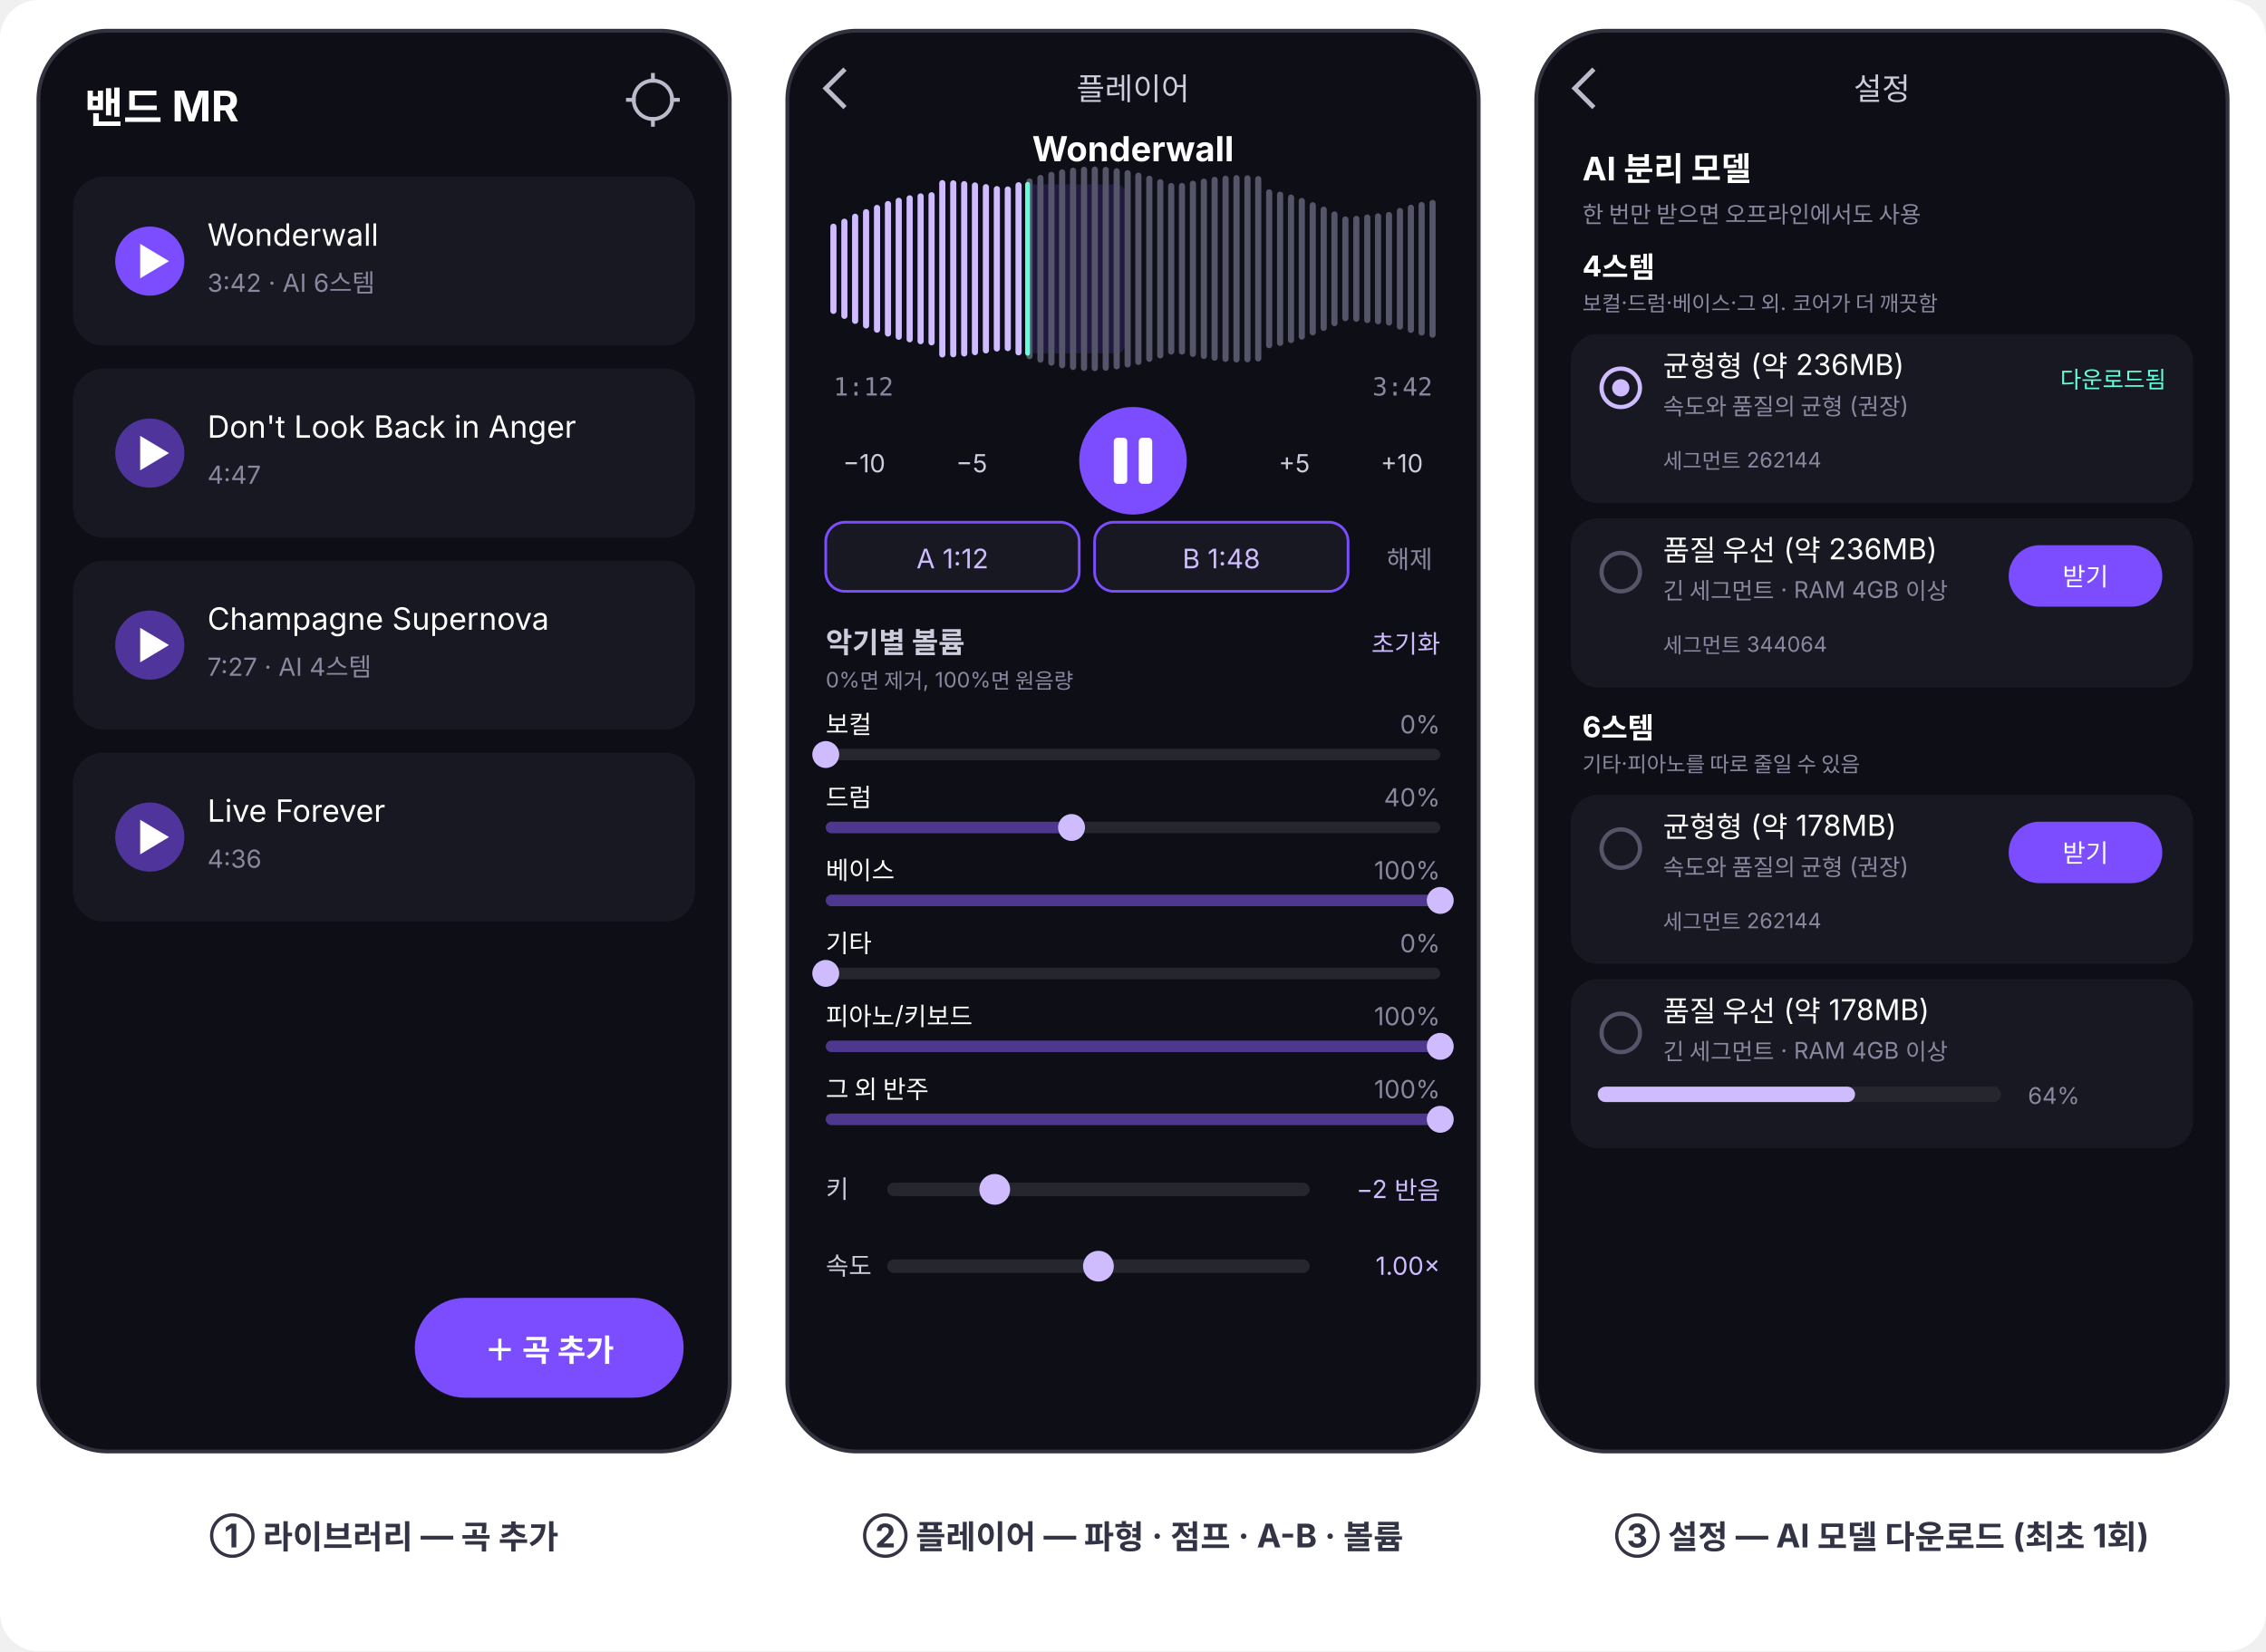
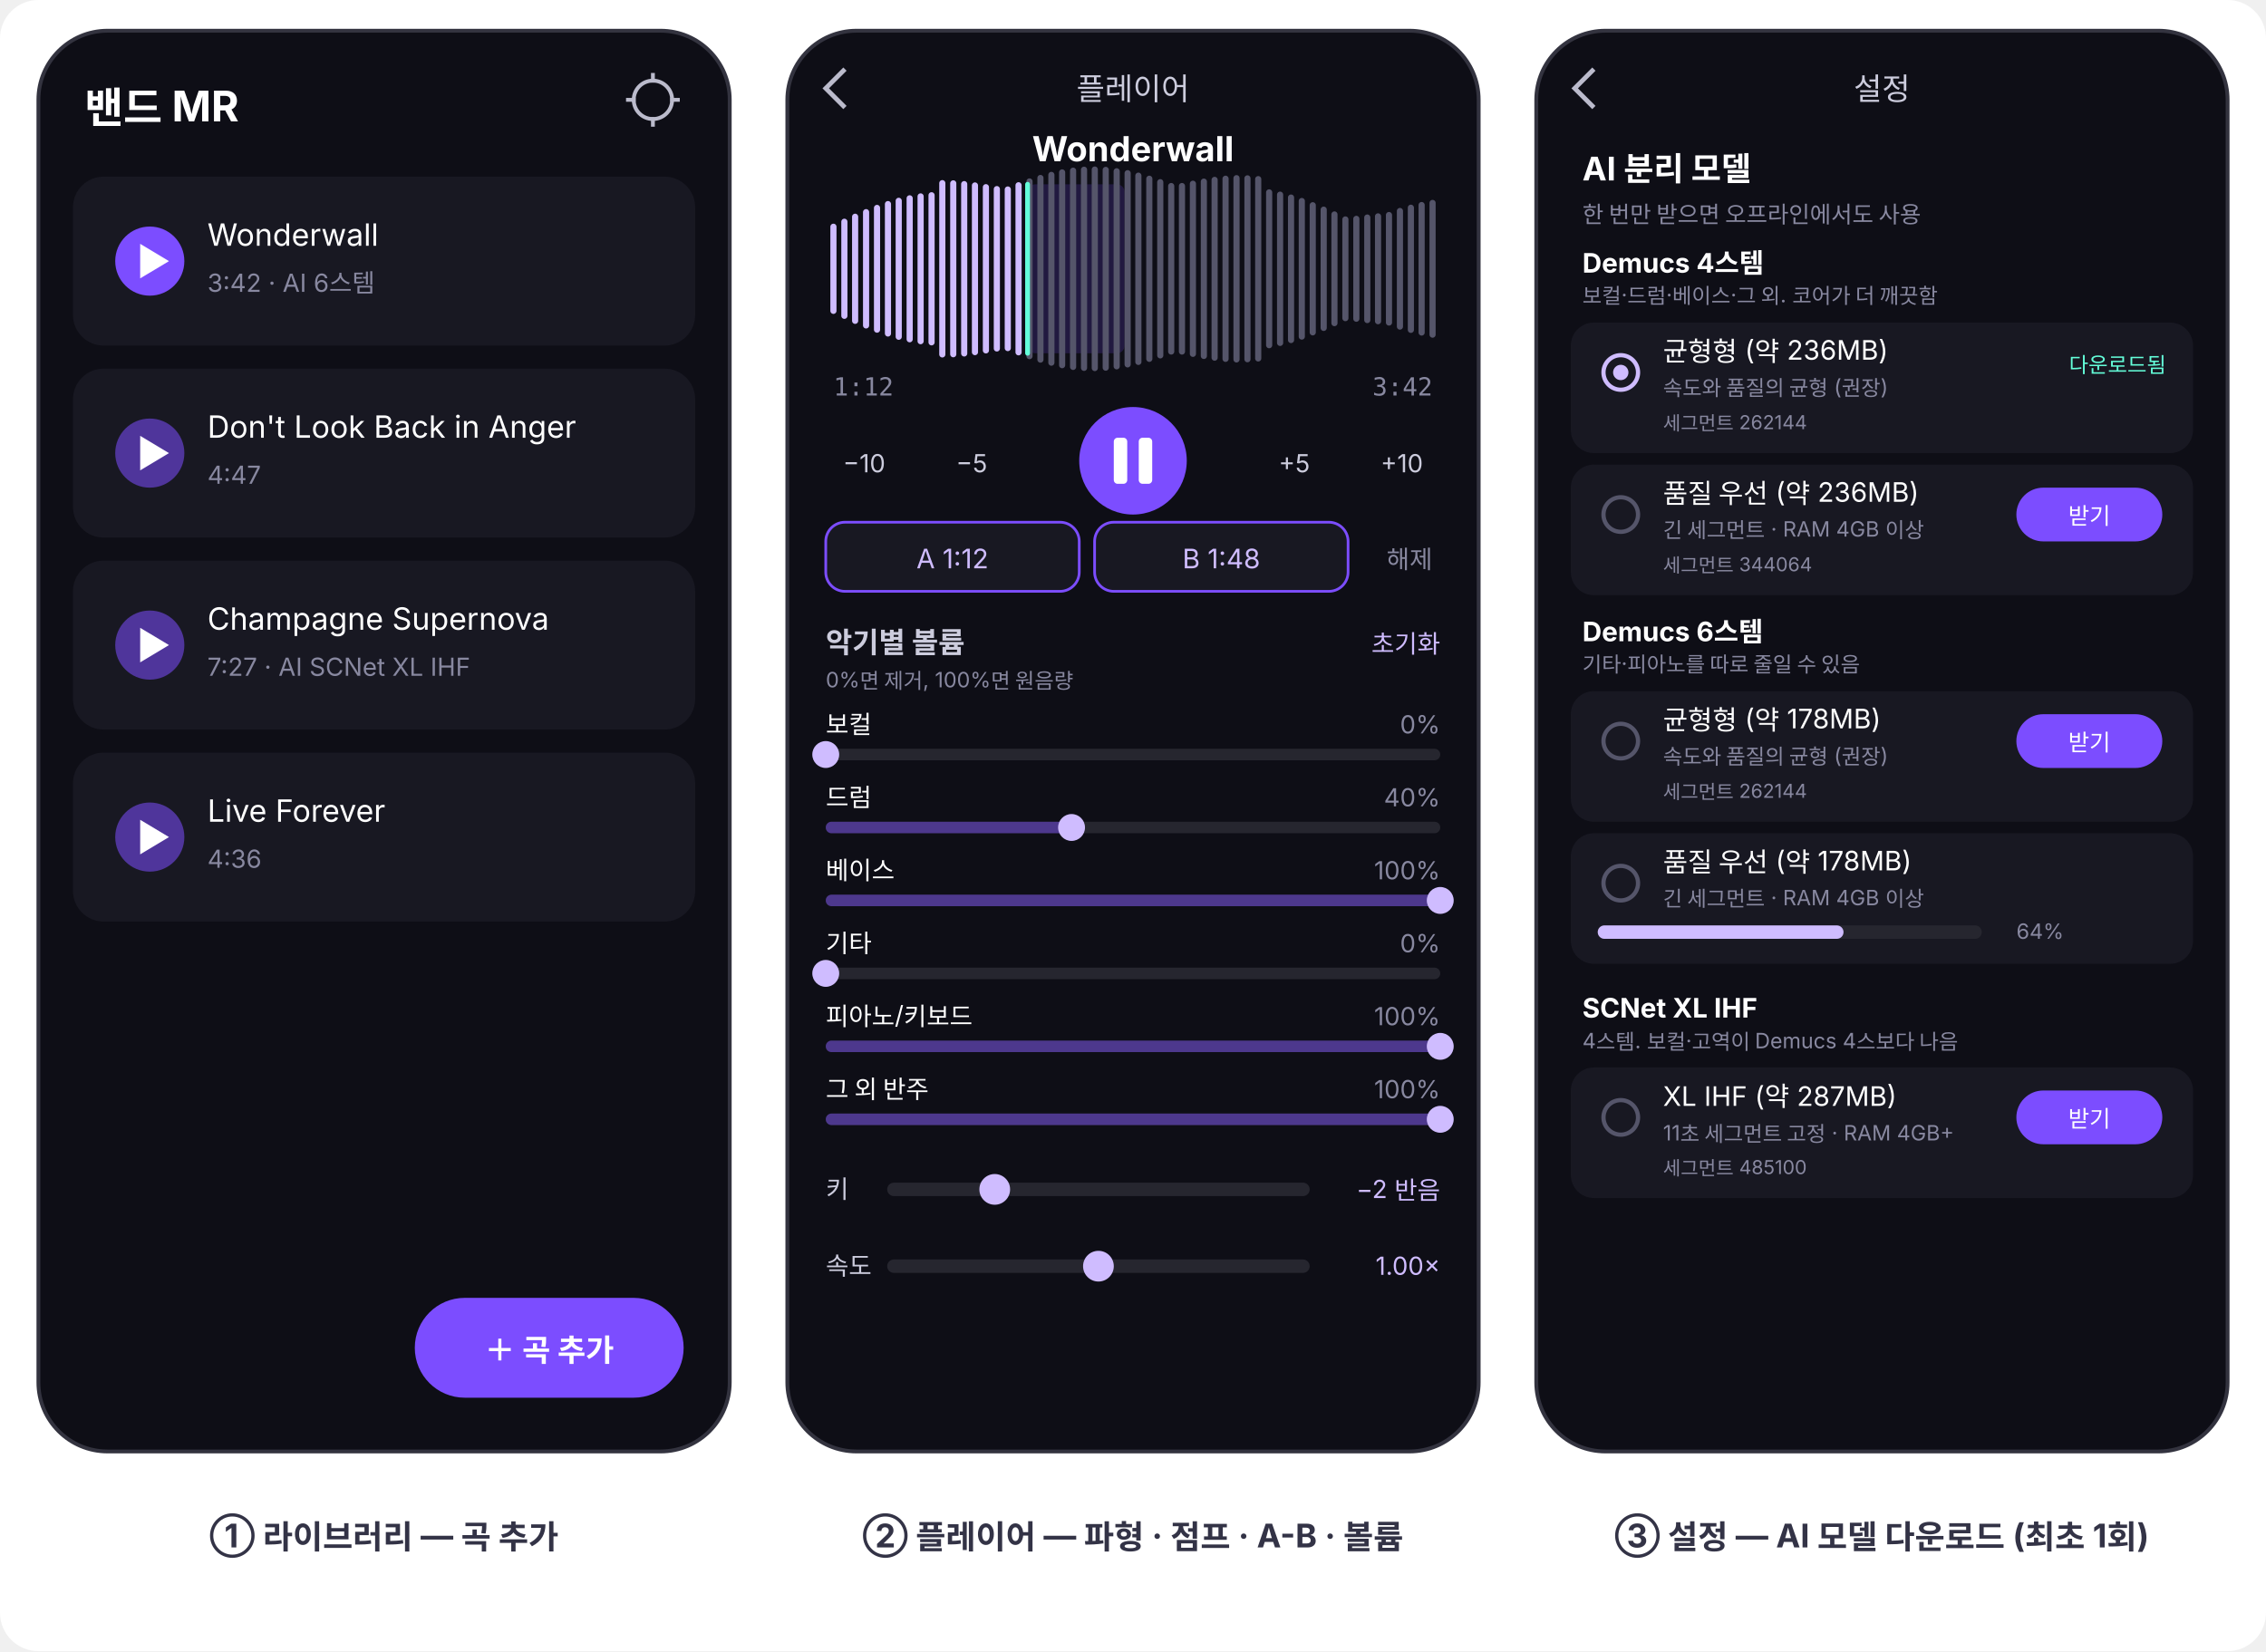
<svg xmlns="http://www.w3.org/2000/svg" width="1180" height="860" viewBox="0 0 1180 860">
  <rect x="0" y="0" width="1180" height="860" rx="20" fill="#ffffff" />
  <g transform="translate(20,16)">
    <rect x="0" y="0" width="360" height="740" rx="36" fill="#0e0e16" stroke="#33333f" stroke-width="2" />
    <text x="24" y="48" font-family="-apple-system,'Segoe UI',sans-serif" font-size="22" font-weight="bold" fill="#ffffff">밴드 MR</text>
    <g transform="translate(320,36)">
      <circle cx="0" cy="0" r="10" fill="none" stroke="#bbbbcc" stroke-width="2" />
      <line x1="0" y1="-14" x2="0" y2="-9" stroke="#bbbbcc" stroke-width="2" />
      <line x1="0" y1="14" x2="0" y2="9" stroke="#bbbbcc" stroke-width="2" />
      <line x1="-14" y1="0" x2="-9" y2="0" stroke="#bbbbcc" stroke-width="2" />
      <line x1="14" y1="0" x2="9" y2="0" stroke="#bbbbcc" stroke-width="2" />
    </g>
    <g font-family="-apple-system,'Segoe UI',sans-serif">
      <rect x="18" y="76" width="324" height="88" rx="16" fill="#181822" />
      <circle cx="58" cy="120" r="18" fill="#7C4DFF" />
      <polygon points="53,111 53,129 68,120" fill="#ffffff" />
      <text x="88" y="112" font-size="16" fill="#ffffff">Wonderwall</text>
      <text x="88" y="136" font-size="13" fill="#8888a0">3:42 · AI 6스템</text>
      <rect x="18" y="176" width="324" height="88" rx="16" fill="#181822" />
      <circle cx="58" cy="220" r="18" fill="#7C4DFF" opacity="0.55" />
      <polygon points="53,211 53,229 68,220" fill="#ffffff" />
      <text x="88" y="212" font-size="16" fill="#ffffff">Don't Look Back in Anger</text>
      <text x="88" y="236" font-size="13" fill="#8888a0">4:47</text>
      <rect x="18" y="276" width="324" height="88" rx="16" fill="#181822" />
      <circle cx="58" cy="320" r="18" fill="#7C4DFF" opacity="0.55" />
      <polygon points="53,311 53,329 68,320" fill="#ffffff" />
      <text x="88" y="312" font-size="16" fill="#ffffff">Champagne Supernova</text>
-       <text x="88" y="336" font-size="13" fill="#8888a0">7:27 · AI 4스템</text>
+       <text x="88" y="336" font-size="13" fill="#8888a0">7:27 · AI SCNet XL IHF</text>
      <rect x="18" y="376" width="324" height="88" rx="16" fill="#181822" />
      <circle cx="58" cy="420" r="18" fill="#7C4DFF" opacity="0.55" />
      <polygon points="53,411 53,429 68,420" fill="#ffffff" />
      <text x="88" y="412" font-size="16" fill="#ffffff">Live Forever</text>
      <text x="88" y="436" font-size="13" fill="#8888a0">4:36</text>
    </g>
    <rect x="196" y="660" width="140" height="52" rx="26" fill="#7C4DFF" />
    <text x="266" y="693" font-family="-apple-system,'Segoe UI',sans-serif" font-size="16" font-weight="bold" fill="#ffffff" text-anchor="middle">＋ 곡 추가</text>
    <text x="180" y="790" font-family="-apple-system,'Segoe UI',sans-serif" font-size="17" font-weight="bold" fill="#333346" text-anchor="middle">① 라이브러리 — 곡 추가</text>
  </g>
  <g transform="translate(410,16)">
    <rect x="0" y="0" width="360" height="740" rx="36" fill="#0e0e16" stroke="#33333f" stroke-width="2" />
    <polyline points="30,40 20,30 30,20" fill="none" stroke="#bbbbcc" stroke-width="2.4" />
    <text x="180" y="36" font-family="-apple-system,'Segoe UI',sans-serif" font-size="16" fill="#ccccdd" text-anchor="middle">플레이어</text>
    <text x="180" y="68" font-family="-apple-system,'Segoe UI',sans-serif" font-size="18" font-weight="bold" fill="#ffffff" text-anchor="middle">Wonderwall</text>
    <g stroke-linecap="round">
      <rect x="125.1" y="80" width="50.5" height="88" rx="4" fill="#7C4DFF" opacity="0.18" />
      <line x1="24.0" y1="102.1" x2="24.0" y2="145.9" stroke="#CFBCFF" stroke-width="3.2" />
      <line x1="29.7" y1="99.5" x2="29.7" y2="148.5" stroke="#CFBCFF" stroke-width="3.2" />
      <line x1="35.3" y1="96.9" x2="35.3" y2="151.1" stroke="#CFBCFF" stroke-width="3.2" />
      <line x1="41.0" y1="94.5" x2="41.0" y2="153.5" stroke="#CFBCFF" stroke-width="3.2" />
      <line x1="46.7" y1="92.3" x2="46.7" y2="155.7" stroke="#CFBCFF" stroke-width="3.2" />
      <line x1="52.4" y1="90.3" x2="52.4" y2="157.7" stroke="#CFBCFF" stroke-width="3.2" />
      <line x1="58.0" y1="88.6" x2="58.0" y2="159.4" stroke="#CFBCFF" stroke-width="3.2" />
      <line x1="63.7" y1="87.3" x2="63.7" y2="160.7" stroke="#CFBCFF" stroke-width="3.2" />
      <line x1="69.4" y1="86.3" x2="69.4" y2="161.7" stroke="#CFBCFF" stroke-width="3.2" />
      <line x1="75.1" y1="85.7" x2="75.1" y2="162.3" stroke="#CFBCFF" stroke-width="3.2" />
      <line x1="80.7" y1="79.4" x2="80.7" y2="168.6" stroke="#CFBCFF" stroke-width="3.2" />
      <line x1="86.4" y1="79.5" x2="86.4" y2="168.5" stroke="#CFBCFF" stroke-width="3.2" />
      <line x1="92.1" y1="79.9" x2="92.1" y2="168.1" stroke="#CFBCFF" stroke-width="3.2" />
      <line x1="97.7" y1="80.6" x2="97.7" y2="167.4" stroke="#CFBCFF" stroke-width="3.2" />
      <line x1="103.4" y1="81.5" x2="103.4" y2="166.5" stroke="#CFBCFF" stroke-width="3.2" />
      <line x1="109.1" y1="82.5" x2="109.1" y2="165.5" stroke="#CFBCFF" stroke-width="3.2" />
      <line x1="114.8" y1="82.7" x2="114.8" y2="165.3" stroke="#CFBCFF" stroke-width="3.2" />
      <line x1="120.4" y1="80.5" x2="120.4" y2="167.5" stroke="#CFBCFF" stroke-width="3.2" />
      <line x1="126.1" y1="78.5" x2="126.1" y2="169.5" stroke="#55556a" stroke-width="3.2" />
      <line x1="131.8" y1="76.7" x2="131.8" y2="171.3" stroke="#55556a" stroke-width="3.2" />
      <line x1="137.5" y1="75.1" x2="137.5" y2="172.9" stroke="#55556a" stroke-width="3.2" />
      <line x1="143.1" y1="73.8" x2="143.1" y2="174.2" stroke="#55556a" stroke-width="3.2" />
      <line x1="148.8" y1="72.9" x2="148.8" y2="175.1" stroke="#55556a" stroke-width="3.2" />
      <line x1="154.5" y1="72.4" x2="154.5" y2="175.6" stroke="#55556a" stroke-width="3.2" />
      <line x1="160.1" y1="72.3" x2="160.1" y2="175.7" stroke="#55556a" stroke-width="3.2" />
      <line x1="165.8" y1="72.5" x2="165.8" y2="175.5" stroke="#55556a" stroke-width="3.2" />
      <line x1="171.5" y1="73.2" x2="171.5" y2="174.8" stroke="#55556a" stroke-width="3.2" />
      <line x1="177.2" y1="74.2" x2="177.2" y2="173.8" stroke="#55556a" stroke-width="3.2" />
      <line x1="182.8" y1="75.5" x2="182.8" y2="172.5" stroke="#55556a" stroke-width="3.2" />
      <line x1="188.5" y1="77.1" x2="188.5" y2="170.9" stroke="#55556a" stroke-width="3.2" />
      <line x1="194.2" y1="78.9" x2="194.2" y2="169.1" stroke="#55556a" stroke-width="3.2" />
      <line x1="199.9" y1="80.9" x2="199.9" y2="167.1" stroke="#55556a" stroke-width="3.2" />
      <line x1="205.5" y1="80.9" x2="205.5" y2="167.1" stroke="#55556a" stroke-width="3.2" />
      <line x1="211.2" y1="79.7" x2="211.2" y2="168.3" stroke="#55556a" stroke-width="3.2" />
      <line x1="216.9" y1="78.6" x2="216.9" y2="169.4" stroke="#55556a" stroke-width="3.2" />
      <line x1="222.5" y1="77.7" x2="222.5" y2="170.3" stroke="#55556a" stroke-width="3.2" />
      <line x1="228.2" y1="77.1" x2="228.2" y2="170.9" stroke="#55556a" stroke-width="3.2" />
      <line x1="233.9" y1="76.8" x2="233.9" y2="171.2" stroke="#55556a" stroke-width="3.2" />
      <line x1="239.6" y1="76.9" x2="239.6" y2="171.1" stroke="#55556a" stroke-width="3.2" />
      <line x1="245.2" y1="77.3" x2="245.2" y2="170.7" stroke="#55556a" stroke-width="3.2" />
      <line x1="250.9" y1="84.2" x2="250.9" y2="163.8" stroke="#55556a" stroke-width="3.2" />
      <line x1="256.6" y1="85.4" x2="256.6" y2="162.6" stroke="#55556a" stroke-width="3.2" />
      <line x1="262.3" y1="86.9" x2="262.3" y2="161.1" stroke="#55556a" stroke-width="3.2" />
      <line x1="267.9" y1="88.7" x2="267.9" y2="159.3" stroke="#55556a" stroke-width="3.2" />
      <line x1="273.6" y1="90.9" x2="273.6" y2="157.1" stroke="#55556a" stroke-width="3.2" />
      <line x1="279.3" y1="93.2" x2="279.3" y2="154.8" stroke="#55556a" stroke-width="3.2" />
      <line x1="284.9" y1="95.7" x2="284.9" y2="152.3" stroke="#55556a" stroke-width="3.2" />
      <line x1="290.6" y1="98.3" x2="290.6" y2="149.7" stroke="#55556a" stroke-width="3.2" />
      <line x1="296.3" y1="98.0" x2="296.3" y2="150.0" stroke="#55556a" stroke-width="3.2" />
      <line x1="302.0" y1="97.3" x2="302.0" y2="150.7" stroke="#55556a" stroke-width="3.2" />
      <line x1="307.6" y1="96.7" x2="307.6" y2="151.3" stroke="#55556a" stroke-width="3.2" />
      <line x1="313.3" y1="96.0" x2="313.3" y2="152.0" stroke="#55556a" stroke-width="3.2" />
      <line x1="319.0" y1="93.9" x2="319.0" y2="154.1" stroke="#55556a" stroke-width="3.2" />
      <line x1="324.7" y1="92.2" x2="324.7" y2="155.8" stroke="#55556a" stroke-width="3.2" />
      <line x1="330.3" y1="90.8" x2="330.3" y2="157.2" stroke="#55556a" stroke-width="3.2" />
      <line x1="336.0" y1="89.7" x2="336.0" y2="158.3" stroke="#55556a" stroke-width="3.2" />
      <line x1="125.1" y1="80" x2="125.1" y2="168" stroke="#64FFDA" stroke-width="2.5" />
    </g>
    <text x="24" y="190" font-family="ui-monospace,Menlo,monospace" font-size="13" fill="#8888a0">1:12</text>
    <text x="336" y="190" font-family="ui-monospace,Menlo,monospace" font-size="13" fill="#8888a0" text-anchor="end">3:42</text>
    <g font-family="-apple-system,'Segoe UI',sans-serif" font-size="13" fill="#ccccdd">
      <text x="40" y="230" text-anchor="middle">−10</text>
      <text x="96" y="230" text-anchor="middle">−5</text>
      <circle cx="180" cy="224" r="28" fill="#7C4DFF" />
      <rect x="170" y="212" width="7" height="24" rx="2" fill="#ffffff" />
      <rect x="183" y="212" width="7" height="24" rx="2" fill="#ffffff" />
      <text x="264" y="230" text-anchor="middle">+5</text>
      <text x="320" y="230" text-anchor="middle">+10</text>
    </g>
    <rect x="20" y="256" width="132" height="36" rx="10" fill="#181822" stroke="#7C4DFF" stroke-width="1.4" />
    <text x="86" y="280" font-family="-apple-system,'Segoe UI',sans-serif" font-size="14" fill="#CFBCFF" text-anchor="middle">A 1:12</text>
    <rect x="160" y="256" width="132" height="36" rx="10" fill="#181822" stroke="#7C4DFF" stroke-width="1.4" />
    <text x="226" y="280" font-family="-apple-system,'Segoe UI',sans-serif" font-size="14" fill="#CFBCFF" text-anchor="middle">B 1:48</text>
    <text x="324" y="280" font-family="-apple-system,'Segoe UI',sans-serif" font-size="13" fill="#8888a0" text-anchor="middle">해제</text>
    <text x="20" y="324" font-family="-apple-system,'Segoe UI',sans-serif" font-size="15" font-weight="bold" fill="#ccccdd">악기별 볼륨</text>
    <text x="340" y="324" font-family="-apple-system,'Segoe UI',sans-serif" font-size="13" fill="#CFBCFF" text-anchor="end">초기화</text>
    <text x="20" y="342" font-family="-apple-system,'Segoe UI',sans-serif" font-size="11" fill="#8888a0">0%면 제거, 100%면 원음량</text>
    <g font-family="-apple-system,'Segoe UI',sans-serif" font-size="13" fill="#ffffff">
      <text x="20" y="366">보컬</text>
      <text x="340" y="366" fill="#8888a0" text-anchor="end">0%</text>
      <rect x="20" y="374" width="320" height="6" rx="3" fill="#26262f" />
      <circle cx="20" cy="377" r="7" fill="#CFBCFF" />
      <text x="20" y="404">드럼</text>
      <text x="340" y="404" fill="#8888a0" text-anchor="end">40%</text>
      <rect x="20" y="412" width="320" height="6" rx="3" fill="#26262f" />
      <rect x="20" y="412" width="128" height="6" rx="3" fill="#7C4DFF" opacity="0.45" />
      <circle cx="148" cy="415" r="7" fill="#CFBCFF" />
      <text x="20" y="442">베이스</text>
      <text x="340" y="442" fill="#8888a0" text-anchor="end">100%</text>
      <rect x="20" y="450" width="320" height="6" rx="3" fill="#26262f" />
      <rect x="20" y="450" width="320" height="6" rx="3" fill="#7C4DFF" opacity="0.45" />
      <circle cx="340" cy="453" r="7" fill="#CFBCFF" />
      <text x="20" y="480">기타</text>
      <text x="340" y="480" fill="#8888a0" text-anchor="end">0%</text>
      <rect x="20" y="488" width="320" height="6" rx="3" fill="#26262f" />
      <circle cx="20" cy="491" r="7" fill="#CFBCFF" />
      <text x="20" y="518">피아노/키보드</text>
      <text x="340" y="518" fill="#8888a0" text-anchor="end">100%</text>
      <rect x="20" y="526" width="320" height="6" rx="3" fill="#26262f" />
      <rect x="20" y="526" width="320" height="6" rx="3" fill="#7C4DFF" opacity="0.45" />
      <circle cx="340" cy="529" r="7" fill="#CFBCFF" />
      <text x="20" y="556">그 외 반주</text>
      <text x="340" y="556" fill="#8888a0" text-anchor="end">100%</text>
      <rect x="20" y="564" width="320" height="6" rx="3" fill="#26262f" />
      <rect x="20" y="564" width="320" height="6" rx="3" fill="#7C4DFF" opacity="0.45" />
      <circle cx="340" cy="567" r="7" fill="#CFBCFF" />
    </g>
    <g font-family="-apple-system,'Segoe UI',sans-serif" font-size="13">
      <text x="20" y="608" fill="#ccccdd">키</text>
      <rect x="52" y="600" width="220" height="7" rx="3.5" fill="#26262f" />
      <circle cx="108" cy="603.5" r="8" fill="#CFBCFF" />
      <text x="340" y="608" fill="#CFBCFF" text-anchor="end">−2 반음</text>
      <text x="20" y="648" fill="#ccccdd">속도</text>
      <rect x="52" y="640" width="220" height="7" rx="3.5" fill="#26262f" />
      <circle cx="162" cy="643.5" r="8" fill="#CFBCFF" />
      <text x="340" y="648" fill="#CFBCFF" text-anchor="end">1.00×</text>
    </g>
    <text x="180" y="790" font-family="-apple-system,'Segoe UI',sans-serif" font-size="17" font-weight="bold" fill="#333346" text-anchor="middle">② 플레이어 — 파형 · 점프 · A-B · 볼륨</text>
  </g>
  <g transform="translate(800,16)">
    <rect x="0" y="0" width="360" height="740" rx="36" fill="#0e0e16" stroke="#33333f" stroke-width="2" />
    <polyline points="30,40 20,30 30,20" fill="none" stroke="#bbbbcc" stroke-width="2.4" />
    <text x="180" y="36" font-family="-apple-system,'Segoe UI',sans-serif" font-size="16" fill="#ccccdd" text-anchor="middle">설정</text>
    <text x="24" y="78" font-family="-apple-system,'Segoe UI',sans-serif" font-size="17" font-weight="bold" fill="#ffffff">AI 분리 모델</text>
    <text x="24" y="100" font-family="-apple-system,'Segoe UI',sans-serif" font-size="12" fill="#8888a0">한 번만 받으면 오프라인에서도 사용</text>
    <g font-family="-apple-system,'Segoe UI',sans-serif">
-       <text x="24" y="128" font-size="15" font-weight="bold" fill="#ffffff">4스템</text>
-       <text x="24" y="146" font-size="11" fill="#8888a0">보컬·드럼·베이스·그 외. 코어가 더 깨끗함</text>
-       <rect x="18" y="158" width="324" height="88" rx="14" fill="#181822" />
-       <circle cx="44" cy="186" r="10" fill="none" stroke="#CFBCFF" stroke-width="2.2" />
-       <circle cx="44" cy="186" r="4.5" fill="#CFBCFF" />
-       <text x="66" y="180" font-size="15" fill="#ffffff">균형형 (약 236MB)</text>
-       <text x="66" y="200" font-size="12" fill="#8888a0">속도와 품질의 균형 (권장)</text>
-       <text x="328" y="186" font-size="12" fill="#64FFDA" text-anchor="end">다운로드됨</text>
-       <text x="66" y="228" font-size="11" fill="#8888a0">세그먼트 262144</text>
-       <rect x="18" y="254" width="324" height="88" rx="14" fill="#181822" />
-       <circle cx="44" cy="282" r="10" fill="none" stroke="#55556a" stroke-width="2.2" />
-       <text x="66" y="276" font-size="15" fill="#ffffff">품질 우선 (약 236MB)</text>
-       <text x="66" y="296" font-size="12" fill="#8888a0">긴 세그먼트 · RAM 4GB 이상</text>
-       <rect x="246" y="268" width="80" height="32" rx="16" fill="#7C4DFF" />
-       <text x="286" y="289" font-size="13" fill="#ffffff" text-anchor="middle">받기</text>
-       <text x="66" y="324" font-size="11" fill="#8888a0">세그먼트 344064</text>
-       <text x="24" y="368" font-size="15" font-weight="bold" fill="#ffffff">6스템</text>
-       <text x="24" y="386" font-size="11" fill="#8888a0">기타·피아노를 따로 줄일 수 있음</text>
-       <rect x="18" y="398" width="324" height="88" rx="14" fill="#181822" />
-       <circle cx="44" cy="426" r="10" fill="none" stroke="#55556a" stroke-width="2.2" />
-       <text x="66" y="420" font-size="15" fill="#ffffff">균형형 (약 178MB)</text>
-       <text x="66" y="440" font-size="12" fill="#8888a0">속도와 품질의 균형 (권장)</text>
-       <rect x="246" y="412" width="80" height="32" rx="16" fill="#7C4DFF" />
-       <text x="286" y="433" font-size="13" fill="#ffffff" text-anchor="middle">받기</text>
-       <text x="66" y="468" font-size="11" fill="#8888a0">세그먼트 262144</text>
-       <rect x="18" y="494" width="324" height="88" rx="14" fill="#181822" />
-       <circle cx="44" cy="522" r="10" fill="none" stroke="#55556a" stroke-width="2.2" />
-       <text x="66" y="516" font-size="15" fill="#ffffff">품질 우선 (약 178MB)</text>
-       <text x="66" y="536" font-size="12" fill="#8888a0">긴 세그먼트 · RAM 4GB 이상</text>
-       <rect x="32" y="550" width="210" height="8" rx="4" fill="#26262f" />
-       <rect x="32" y="550" width="134" height="8" rx="4" fill="#CFBCFF" />
-       <text x="256" y="559" font-size="12" fill="#8888a0">64%</text>
+       <text x="24" y="126" font-size="14" font-weight="bold" fill="#ffffff">Demucs 4스템</text>
+       <text x="24" y="142" font-size="11" fill="#8888a0">보컬·드럼·베이스·그 외. 코어가 더 깨끗함</text>
+       <rect x="18" y="152" width="324" height="68" rx="12" fill="#181822" />
+       <circle cx="44" cy="178" r="9" fill="none" stroke="#CFBCFF" stroke-width="2.2" />
+       <circle cx="44" cy="178" r="4" fill="#CFBCFF" />
+       <text x="66" y="172" font-size="14" fill="#ffffff">균형형 (약 236MB)</text>
+       <text x="66" y="190" font-size="11" fill="#8888a0">속도와 품질의 균형 (권장)</text>
+       <text x="328" y="178" font-size="11" fill="#64FFDA" text-anchor="end">다운로드됨</text>
+       <text x="66" y="208" font-size="10" fill="#8888a0">세그먼트 262144</text>
+       <rect x="18" y="226" width="324" height="68" rx="12" fill="#181822" />
+       <circle cx="44" cy="252" r="9" fill="none" stroke="#55556a" stroke-width="2.2" />
+       <text x="66" y="246" font-size="14" fill="#ffffff">품질 우선 (약 236MB)</text>
+       <text x="66" y="264" font-size="11" fill="#8888a0">긴 세그먼트 · RAM 4GB 이상</text>
+       <rect x="250" y="238" width="76" height="28" rx="14" fill="#7C4DFF" />
+       <text x="288" y="257" font-size="12" fill="#ffffff" text-anchor="middle">받기</text>
+       <text x="66" y="282" font-size="10" fill="#8888a0">세그먼트 344064</text>
+       <text x="24" y="318" font-size="14" font-weight="bold" fill="#ffffff">Demucs 6스템</text>
+       <text x="24" y="334" font-size="11" fill="#8888a0">기타·피아노를 따로 줄일 수 있음</text>
+       <rect x="18" y="344" width="324" height="68" rx="12" fill="#181822" />
+       <circle cx="44" cy="370" r="9" fill="none" stroke="#55556a" stroke-width="2.2" />
+       <text x="66" y="364" font-size="14" fill="#ffffff">균형형 (약 178MB)</text>
+       <text x="66" y="382" font-size="11" fill="#8888a0">속도와 품질의 균형 (권장)</text>
+       <rect x="250" y="356" width="76" height="28" rx="14" fill="#7C4DFF" />
+       <text x="288" y="375" font-size="12" fill="#ffffff" text-anchor="middle">받기</text>
+       <text x="66" y="400" font-size="10" fill="#8888a0">세그먼트 262144</text>
+       <rect x="18" y="418" width="324" height="68" rx="12" fill="#181822" />
+       <circle cx="44" cy="444" r="9" fill="none" stroke="#55556a" stroke-width="2.2" />
+       <text x="66" y="438" font-size="14" fill="#ffffff">품질 우선 (약 178MB)</text>
+       <text x="66" y="456" font-size="11" fill="#8888a0">긴 세그먼트 · RAM 4GB 이상</text>
+       <rect x="32" y="466" width="200" height="7" rx="3.5" fill="#26262f" />
+       <rect x="32" y="466" width="128" height="7" rx="3.5" fill="#CFBCFF" />
+       <text x="250" y="473" font-size="11" fill="#8888a0">64%</text>
+       <text x="24" y="514" font-size="14" font-weight="bold" fill="#ffffff">SCNet XL IHF</text>
+       <text x="24" y="530" font-size="11" fill="#8888a0">4스템. 보컬·고역이 Demucs 4스보다 나음</text>
+       <rect x="18" y="540" width="324" height="68" rx="12" fill="#181822" />
+       <circle cx="44" cy="566" r="9" fill="none" stroke="#55556a" stroke-width="2.2" />
+       <text x="66" y="560" font-size="14" fill="#ffffff">XL IHF (약 287MB)</text>
+       <text x="66" y="578" font-size="11" fill="#8888a0">11초 세그먼트 고정 · RAM 4GB+</text>
+       <rect x="250" y="552" width="76" height="28" rx="14" fill="#7C4DFF" />
+       <text x="288" y="571" font-size="12" fill="#ffffff" text-anchor="middle">받기</text>
+       <text x="66" y="596" font-size="10" fill="#8888a0">세그먼트 485100</text>
    </g>
    <text x="180" y="790" font-family="-apple-system,'Segoe UI',sans-serif" font-size="17" font-weight="bold" fill="#333346" text-anchor="middle">③ 설정 — AI 모델 다운로드 (최초 1회)</text>
  </g>
</svg>
